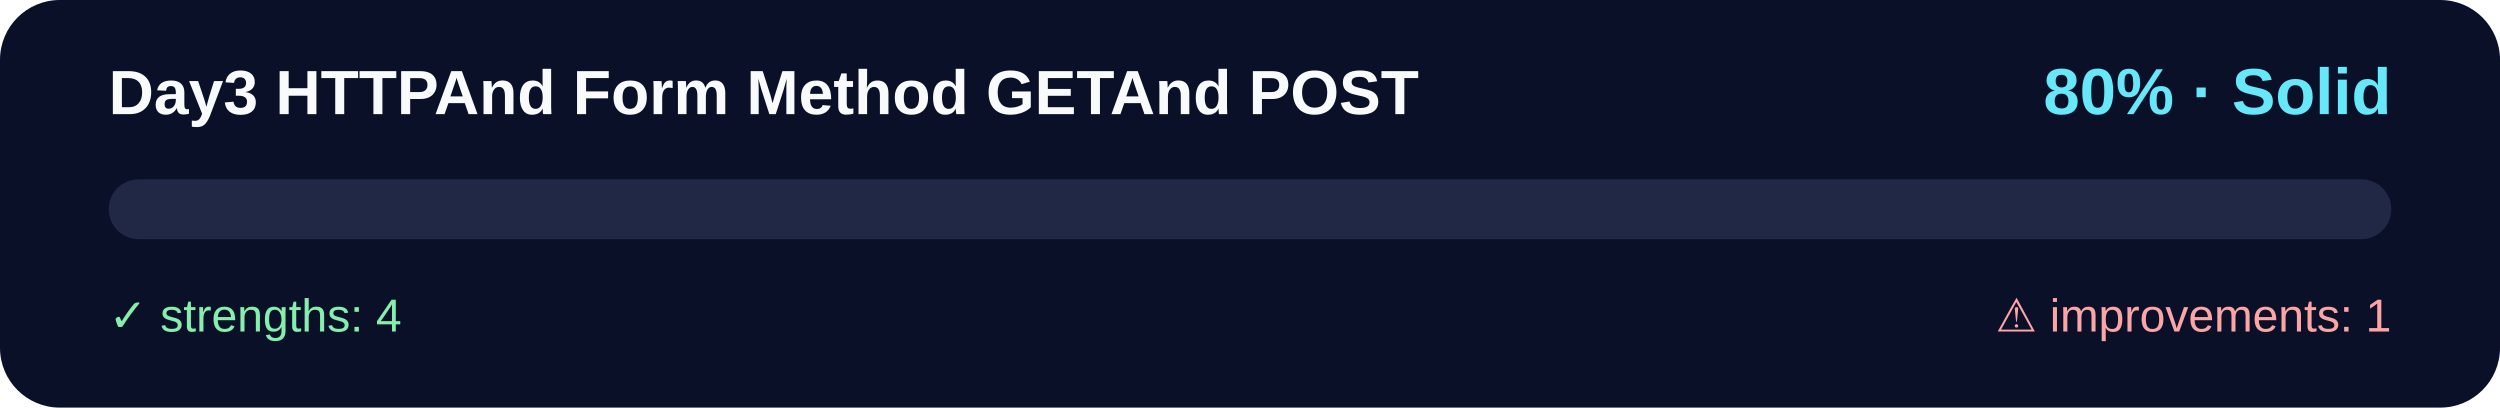
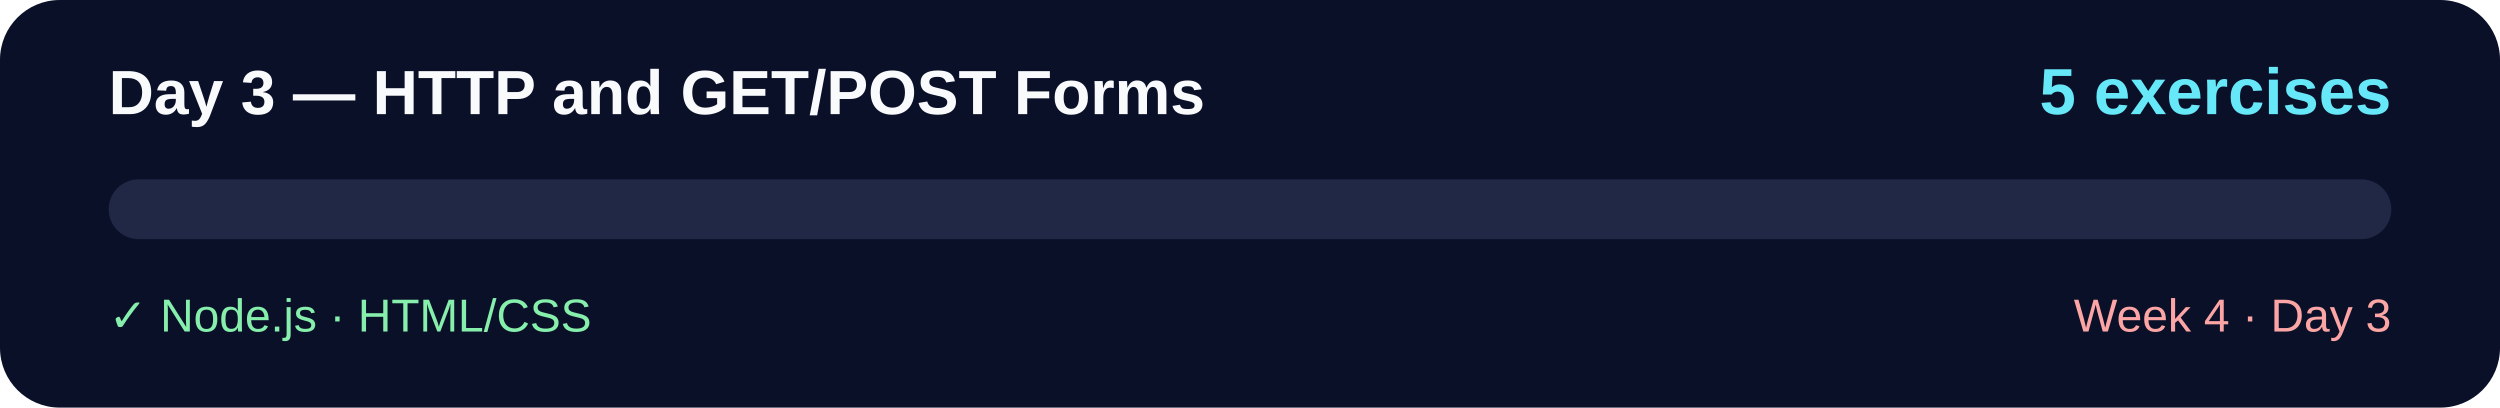
- <svg xmlns="http://www.w3.org/2000/svg" width="920" height="150" viewBox="0 0 920 150" role="img" aria-label="Day3 HTTPAnd Form Method GETAnd POST readiness 80 percent">
+ <svg xmlns="http://www.w3.org/2000/svg" width="920" height="150" viewBox="0 0 920 150" role="img" aria-label="Day 3 — HTTP and GET/POST Forms: 5 exercises">
  <defs>
    <linearGradient id="p">
      <stop stop-color="#06b6d4" />
      <stop offset="1" stop-color="#67e8f9" />
    </linearGradient>
    <filter id="glow">
      <feGaussianBlur stdDeviation="4" result="b" />
      <feMerge>
        <feMergeNode in="b" />
        <feMergeNode in="SourceGraphic" />
      </feMerge>
    </filter>
  </defs>
  <rect width="920" height="150" rx="22" fill="#0b1029" />
-   <text x="40" y="42" fill="#f8fafc" font-family="Segoe UI,Arial" font-size="23" font-weight="700">Day3 HTTPAnd Form Method GETAnd POST</text>
-   <text x="880" y="42" text-anchor="end" fill="#67e8f9" font-family="Segoe UI,Arial" font-size="24" font-weight="800">80% · Solid</text>
+   <text x="40" y="42" fill="#f8fafc" font-family="Segoe UI,Arial" font-size="23" font-weight="700">Day 3 — HTTP and GET/POST Forms</text>
+   <text x="880" y="42" text-anchor="end" fill="#67e8f9" font-family="Segoe UI,Arial" font-size="24" font-weight="800">5 exercises</text>
  <rect x="40" y="66" width="840" height="22" rx="11" fill="#202846" />
  <rect x="40" y="66" width="0" height="22" rx="11" fill="url(#p)" filter="url(#glow)">
-     <animate attributeName="width" from="0" to="672" dur="1.4s" fill="freeze" />
+     <animate attributeName="width" from="0" to="840" dur="1.4s" fill="freeze" />
  </rect>
-   <text x="40" y="122" fill="#86efac" font-family="Segoe UI,Arial" font-size="17">✓ strengths: 4</text>
-   <text x="880" y="122" text-anchor="end" fill="#fca5a5" font-family="Segoe UI,Arial" font-size="17">⚠ improvements: 1</text>
+   <text x="40" y="122" fill="#86efac" font-family="Segoe UI,Arial" font-size="17">✓ Node.js · HTML/CSS</text>
+   <text x="880" y="122" text-anchor="end" fill="#fca5a5" font-family="Segoe UI,Arial" font-size="17">Week 4 · Day 3</text>
</svg>
